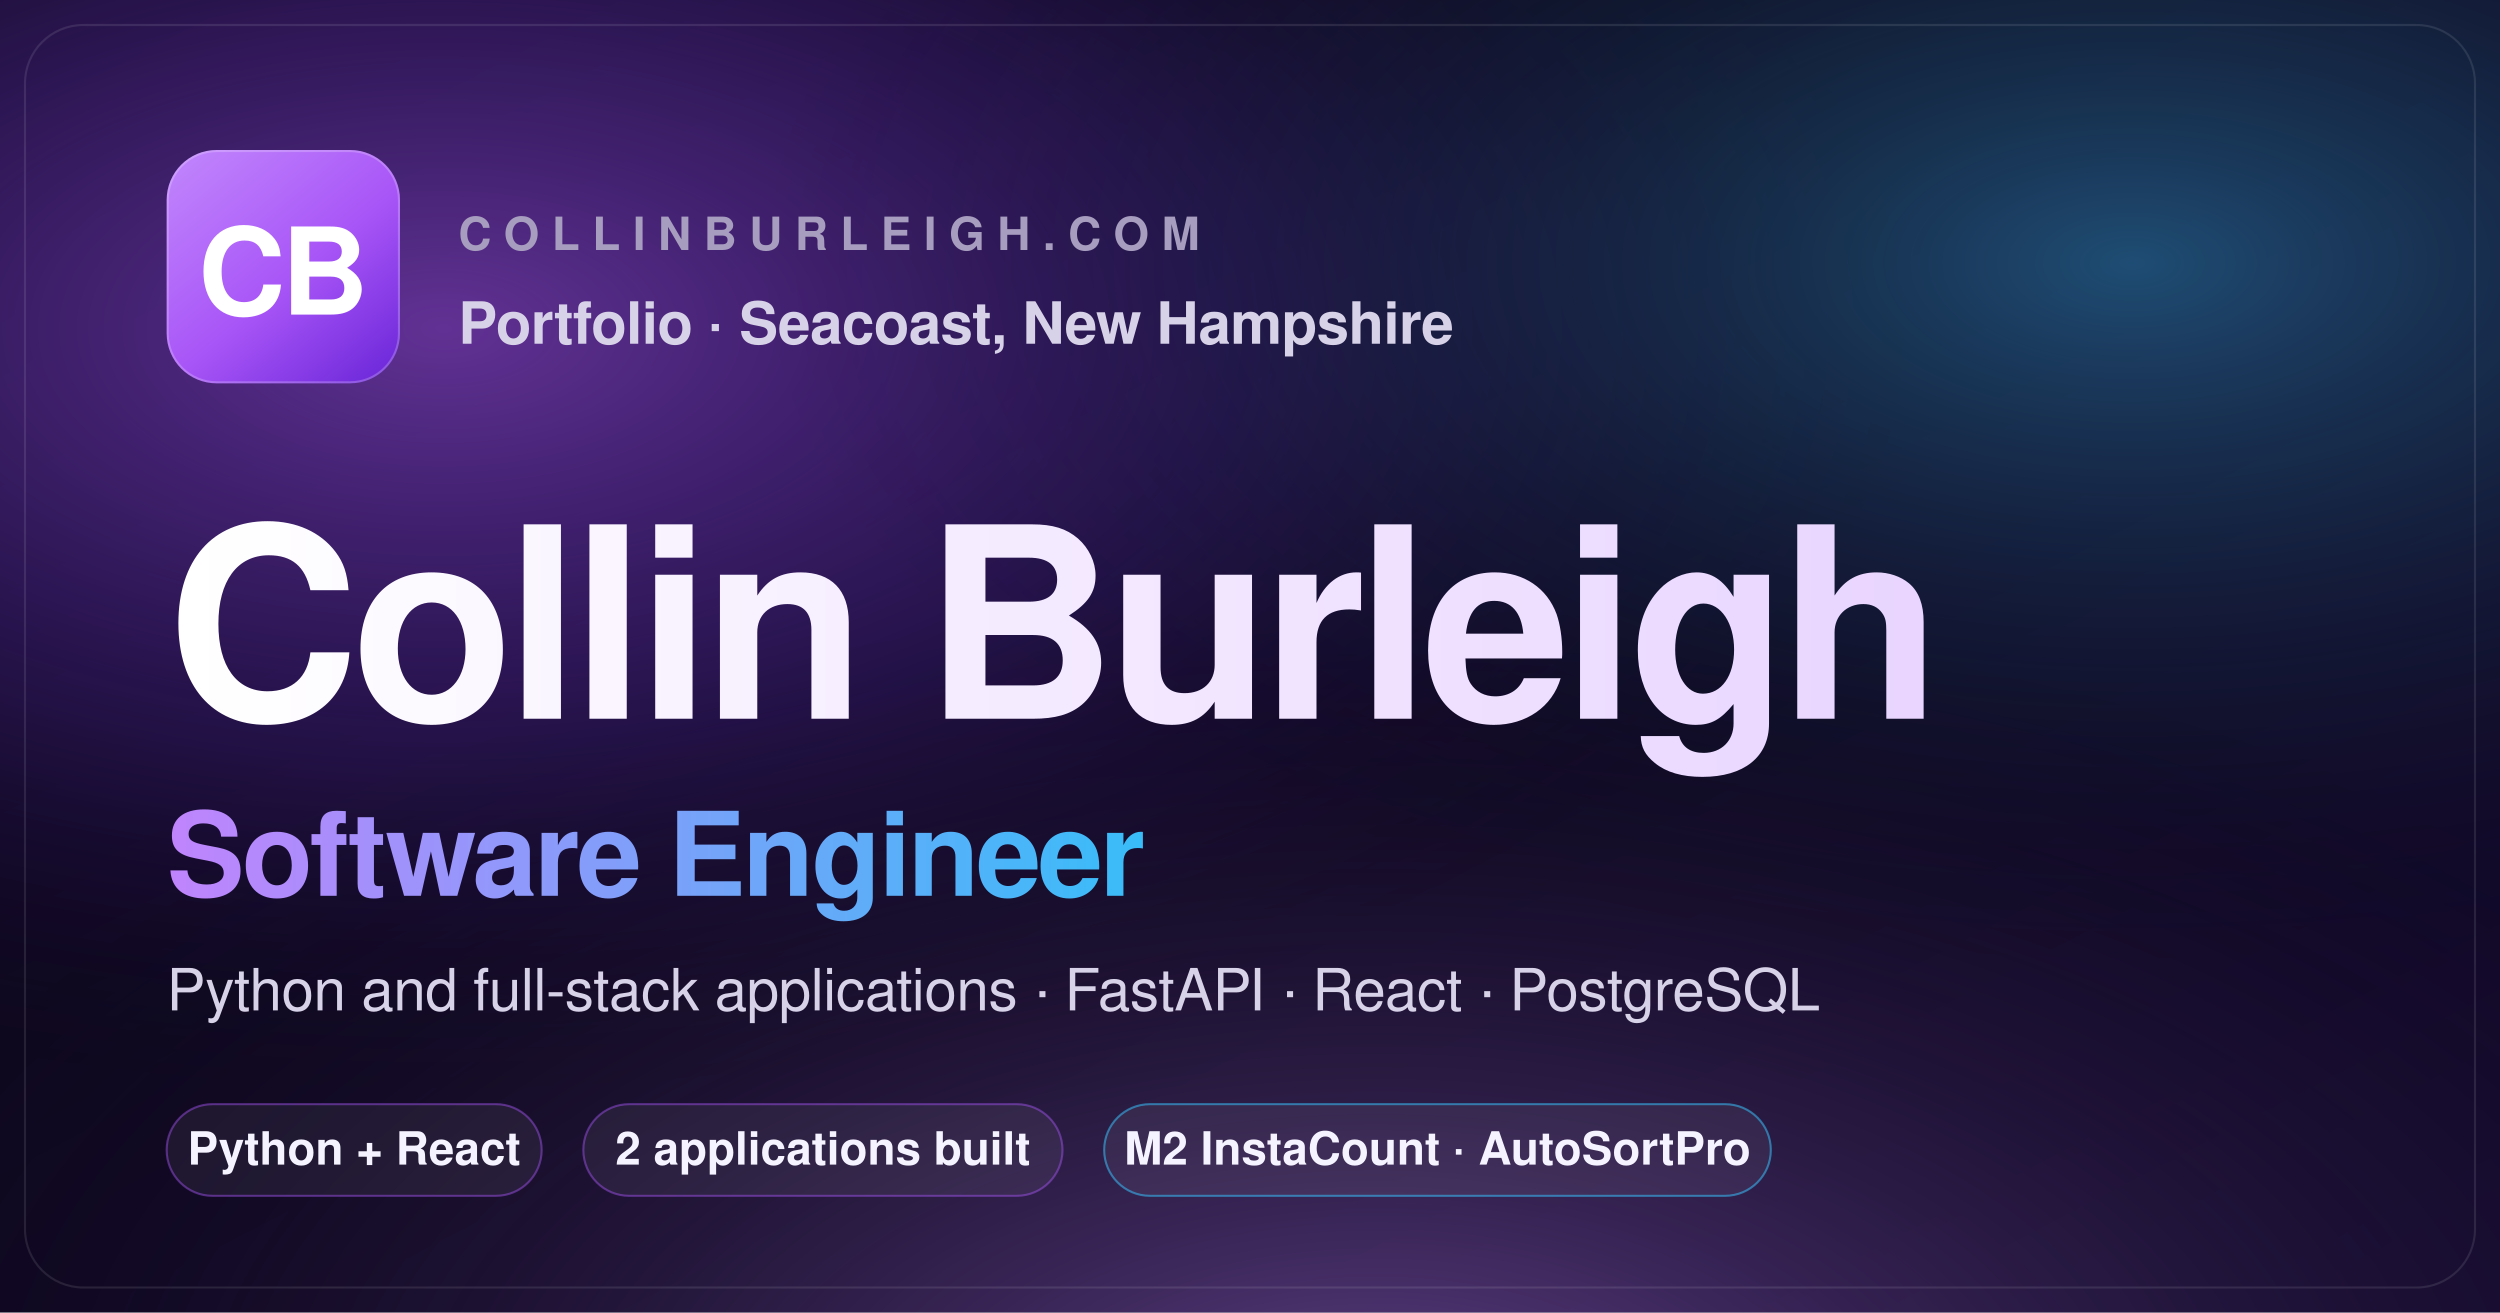
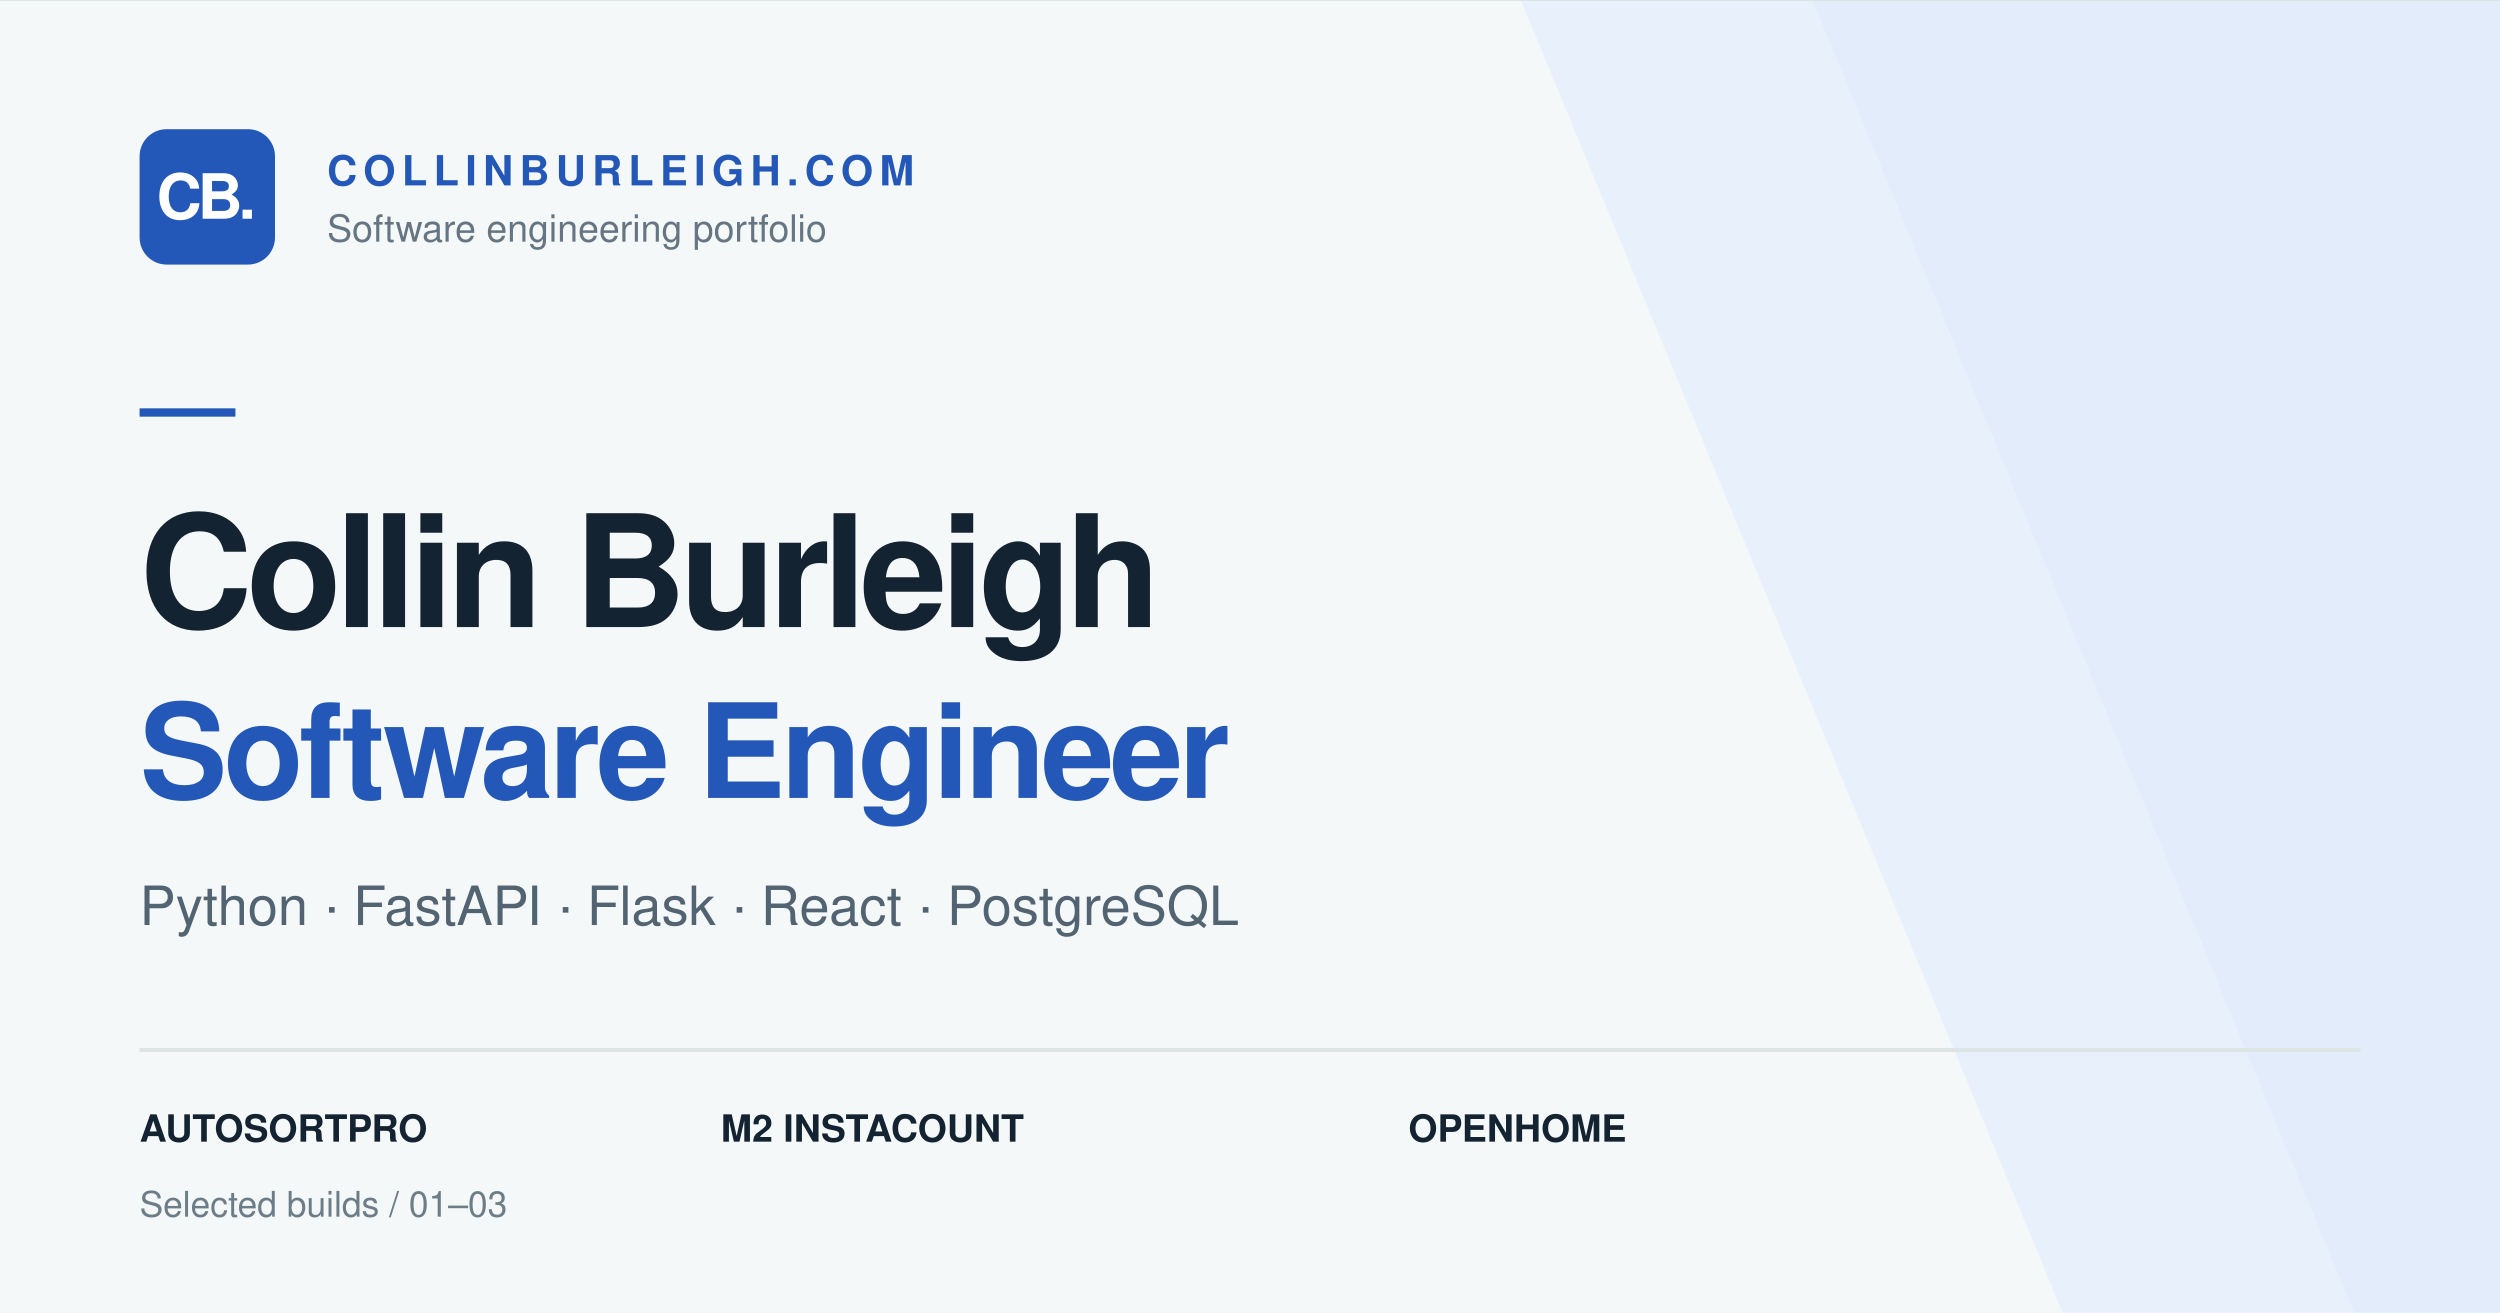
<svg xmlns="http://www.w3.org/2000/svg" viewBox="0 0 1200 630" width="1200" height="630">
-   <defs>
-     <linearGradient id="bg" x1="0%" y1="0%" x2="100%" y2="100%">
-       <stop offset="0%" stop-color="#0a0616" />
-       <stop offset="100%" stop-color="#140a2e" />
-     </linearGradient>
-     <radialGradient id="blob1" cx="18%" cy="25%" r="60%">
-       <stop offset="0%" stop-color="#a855f7" stop-opacity="0.55" />
-       <stop offset="55%" stop-color="#7c3aed" stop-opacity="0.18" />
-       <stop offset="100%" stop-color="#000000" stop-opacity="0" />
-     </radialGradient>
-     <radialGradient id="blob2" cx="85%" cy="20%" r="55%">
-       <stop offset="0%" stop-color="#38bdf8" stop-opacity="0.38" />
-       <stop offset="100%" stop-color="#000000" stop-opacity="0" />
-     </radialGradient>
-     <radialGradient id="blob3" cx="55%" cy="110%" r="65%">
-       <stop offset="0%" stop-color="#c084fc" stop-opacity="0.45" />
-       <stop offset="100%" stop-color="#000000" stop-opacity="0" />
-     </radialGradient>
-     <linearGradient id="title" x1="0%" y1="0%" x2="100%" y2="0%">
-       <stop offset="0%" stop-color="#ffffff" />
-       <stop offset="100%" stop-color="#e9d5ff" />
-     </linearGradient>
-     <linearGradient id="accent" x1="0%" y1="0%" x2="100%" y2="0%">
-       <stop offset="0%" stop-color="#c084fc" />
-       <stop offset="100%" stop-color="#38bdf8" />
-     </linearGradient>
-     <linearGradient id="cb-mark" x1="8%" y1="0%" x2="92%" y2="100%">
-       <stop offset="0%" stop-color="#c084fc" />
-       <stop offset="55%" stop-color="#a855f7" />
-       <stop offset="100%" stop-color="#6d28d9" />
-     </linearGradient>
-   </defs>
-   <rect width="1200" height="630" fill="url(#bg)" />
-   <rect width="1200" height="630" fill="url(#blob1)" />
-   <rect width="1200" height="630" fill="url(#blob2)" />
-   <rect width="1200" height="630" fill="url(#blob3)" />
-   <rect x="12" y="12" width="1176" height="606" rx="28" ry="28" fill="none" stroke="#ffffff" stroke-opacity="0.10" stroke-width="1" />
-   <g transform="translate(80, 72)">
-     <rect width="112" height="112" rx="24" ry="24" fill="url(#cb-mark)" />
-     <rect x="0.5" y="0.5" width="111" height="111" rx="23.5" ry="23.5" fill="none" stroke="#ffffff" stroke-opacity="0.22" stroke-width="1" />
-     <text x="56" y="79" text-anchor="middle" font-family="'Helvetica Neue', Helvetica, Arial, sans-serif" font-size="58" font-weight="900" fill="#ffffff" letter-spacing="-2">CB</text>
-   </g>
-   <text x="220" y="120" font-family="'Helvetica Neue', Helvetica, Arial, sans-serif" font-size="22" font-weight="700" fill="#a79dbf" letter-spacing="6">
-     COLLINBURLEIGH.COM
-   </text>
-   <text x="220" y="165" font-family="'Helvetica Neue', Helvetica, Arial, sans-serif" font-size="28" font-weight="600" fill="#d8d2e8" letter-spacing="-0.3">
-     Portfolio · Seacoast, New Hampshire
-   </text>
-   <text x="80" y="345" font-family="'Helvetica Neue', Helvetica, Arial, sans-serif" font-size="128" font-weight="800" fill="url(#title)" letter-spacing="-4">
-     Collin Burleigh
-   </text>
-   <text x="80" y="430" font-family="'Helvetica Neue', Helvetica, Arial, sans-serif" font-size="56" font-weight="700" fill="url(#accent)" letter-spacing="-1.5">
-     Software Engineer
-   </text>
-   <text x="80" y="485" font-family="'Helvetica Neue', Helvetica, Arial, sans-serif" font-size="28" font-weight="500" fill="#d8d2e8" letter-spacing="-0.2">
-     Python and full-stack applications · FastAPI · React · PostgreSQL
-   </text>
-   <g transform="translate(80, 530)" font-family="'Helvetica Neue', Helvetica, Arial, sans-serif" font-size="22" font-weight="600" fill="#f5f3ff">
-     <g transform="translate(0, 0)">
-       <rect width="180" height="44" rx="22" ry="22" fill="rgba(255,255,255,0.06)" stroke="#a855f7" stroke-opacity="0.45" />
-       <text x="90" y="29" text-anchor="middle">Python + React</text>
-     </g>
-     <g transform="translate(200, 0)">
-       <rect width="230" height="44" rx="22" ry="22" fill="rgba(255,255,255,0.06)" stroke="#a855f7" stroke-opacity="0.45" />
-       <text x="115" y="29" text-anchor="middle">2 applications built</text>
-     </g>
-     <g transform="translate(450, 0)">
-       <rect width="320" height="44" rx="22" ry="22" fill="rgba(255,255,255,0.06)" stroke="#38bdf8" stroke-opacity="0.55" />
-       <text x="160" y="29" text-anchor="middle">M2 InstaCount · AutoSortPro</text>
-     </g>
-   </g>
+   <rect width="1200" height="630" fill="#f6f8f7" />
+   <path d="M0 0H1200V630H0Z" fill="#f5f8f8" />
+   <path d="M730 0H1200V630H990L730 0Z" fill="#e8f0fc" />
+   <path d="M1010 0H1200V630H1130L870 0Z" fill="#dce9f8" opacity=".55" />
+   <path d="M0 0H1200" stroke="#dce4e4" />
+   <rect x="67" y="62" width="65" height="65" rx="13" fill="#2458b8" />
+   <text x="99" y="105" text-anchor="middle" font-family="Helvetica,Arial,sans-serif" font-size="30" font-weight="700" fill="#ffffff" letter-spacing="-2">CB.</text>
+   <text x="157" y="89" font-family="Helvetica,Arial,sans-serif" font-size="20" font-weight="700" fill="#2458b8" letter-spacing="3">COLLINBURLEIGH.COM</text>
+   <text x="157" y="116" font-family="Helvetica,Arial,sans-serif" font-size="18" fill="#657582">Software engineering portfolio</text>
+   <rect x="67" y="196" width="46" height="4" fill="#2458b8" />
+   <text x="67" y="301" font-family="Helvetica,Arial,sans-serif" font-size="75" font-weight="700" fill="#142331" letter-spacing="-3">Collin Burleigh</text>
+   <text x="67" y="383" font-family="Helvetica,Arial,sans-serif" font-size="63" font-weight="700" fill="#2458b8" letter-spacing="-2">Software Engineer</text>
+   <text x="67" y="444" font-family="Helvetica,Arial,sans-serif" font-size="26" fill="#526372">Python · FastAPI · Flask · React · PostgreSQL</text>
+   <path d="M67 504H1133" stroke="#dce4e4" stroke-width="2" />
+   <text x="67" y="548" font-family="Helvetica,Arial,sans-serif" font-size="18" font-weight="700" fill="#142331">AUTOSORTPRO</text>
+   <text x="346" y="548" font-family="Helvetica,Arial,sans-serif" font-size="18" font-weight="700" fill="#142331">M2 INSTACOUNT</text>
+   <text x="676" y="548" font-family="Helvetica,Arial,sans-serif" font-size="18" font-weight="700" fill="#142331">OPENHOME</text>
+   <text x="67" y="584" font-family="Helvetica,Arial,sans-serif" font-size="17" fill="#6d7d88">Selected builds / 01–03</text>
</svg>
